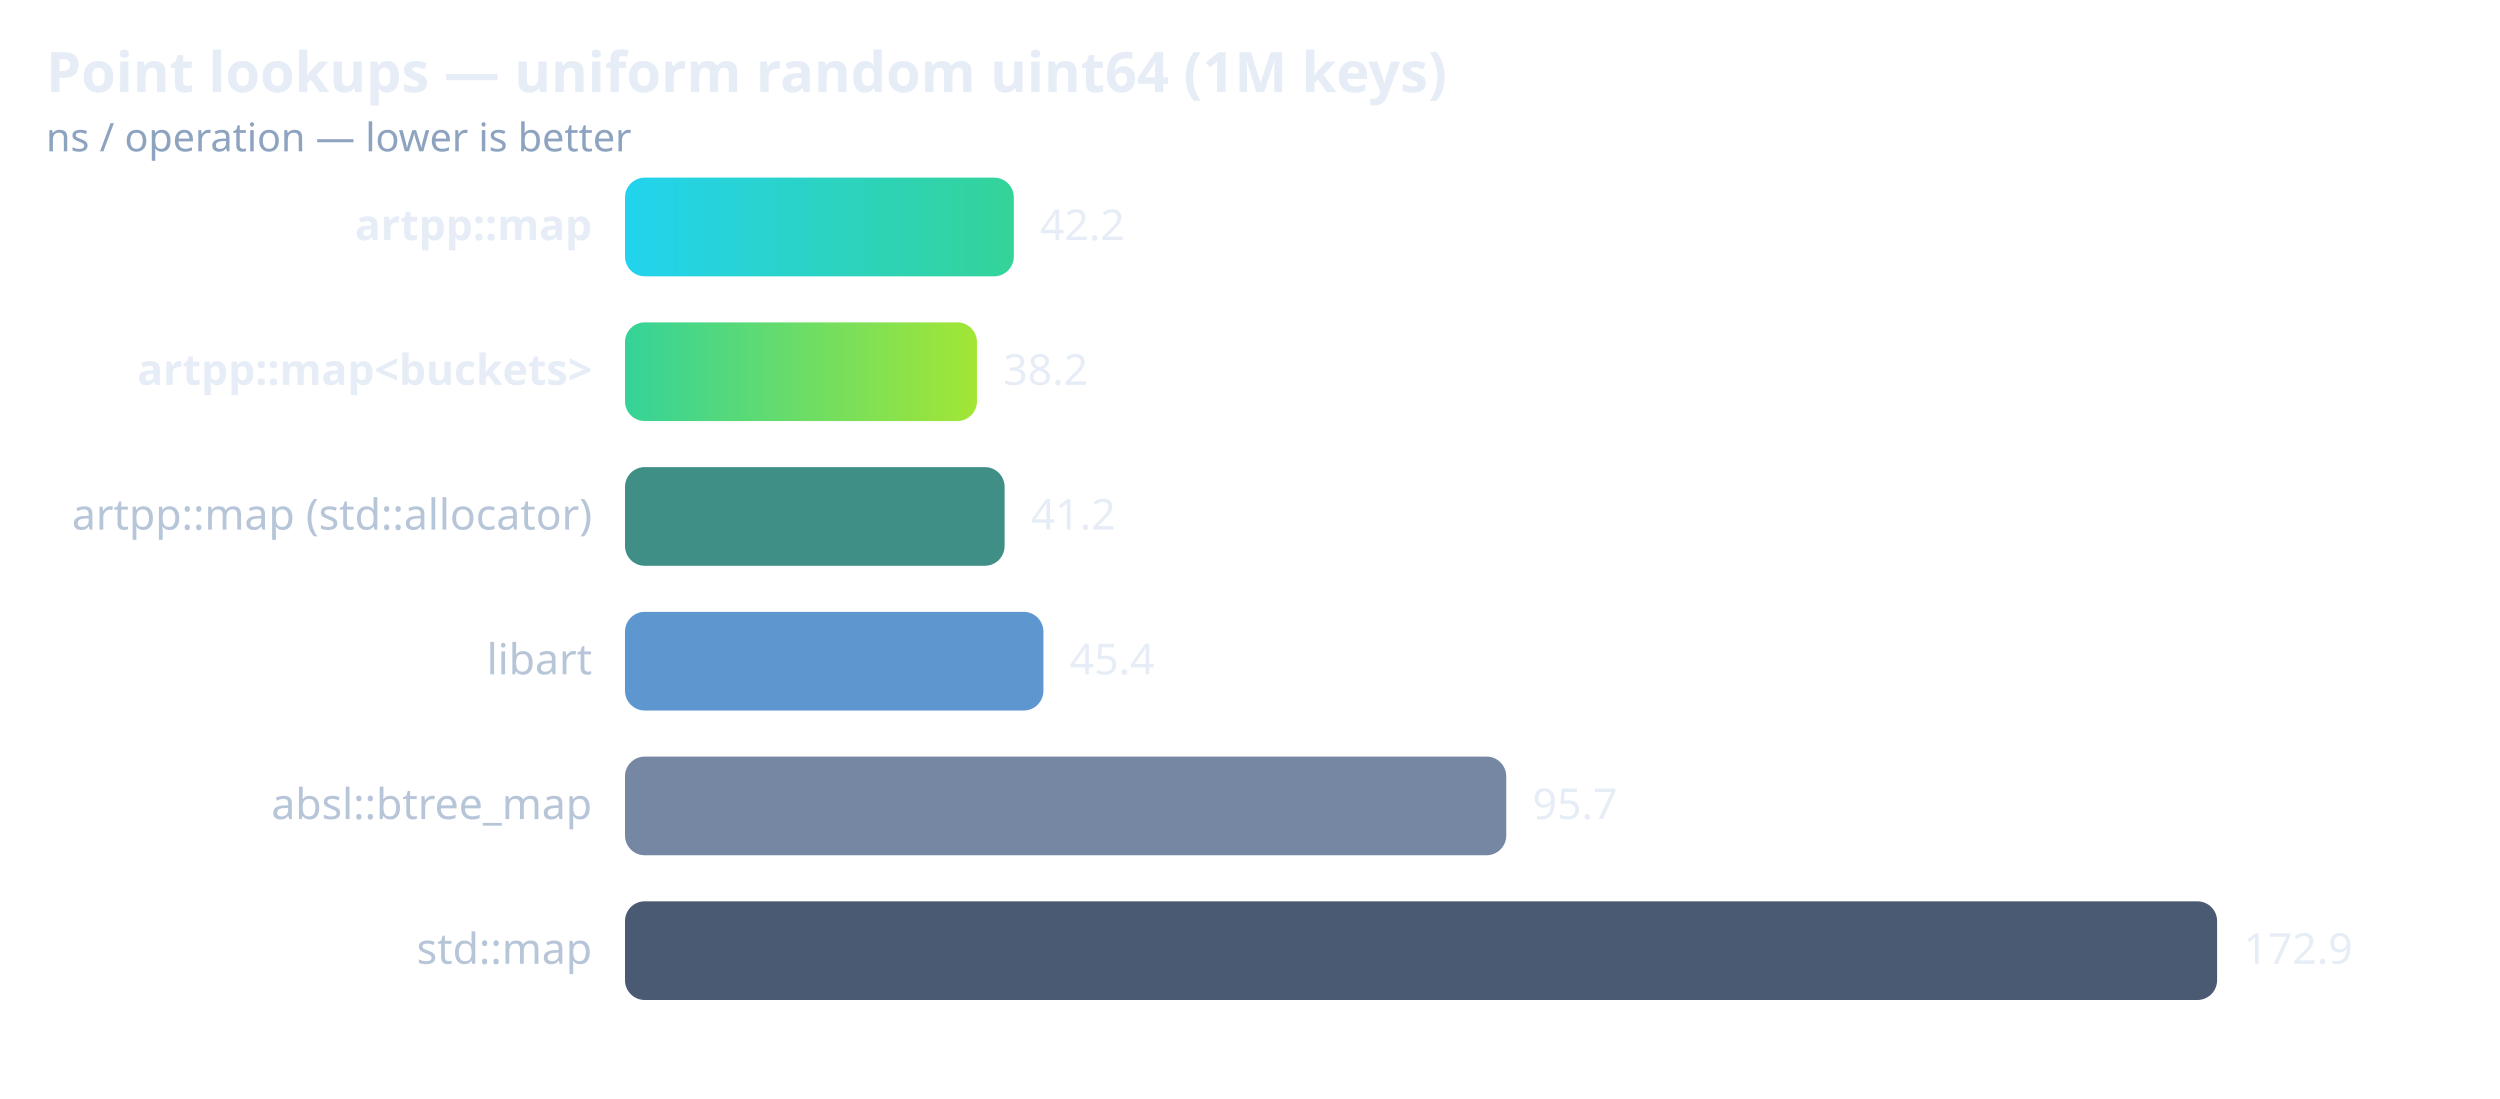
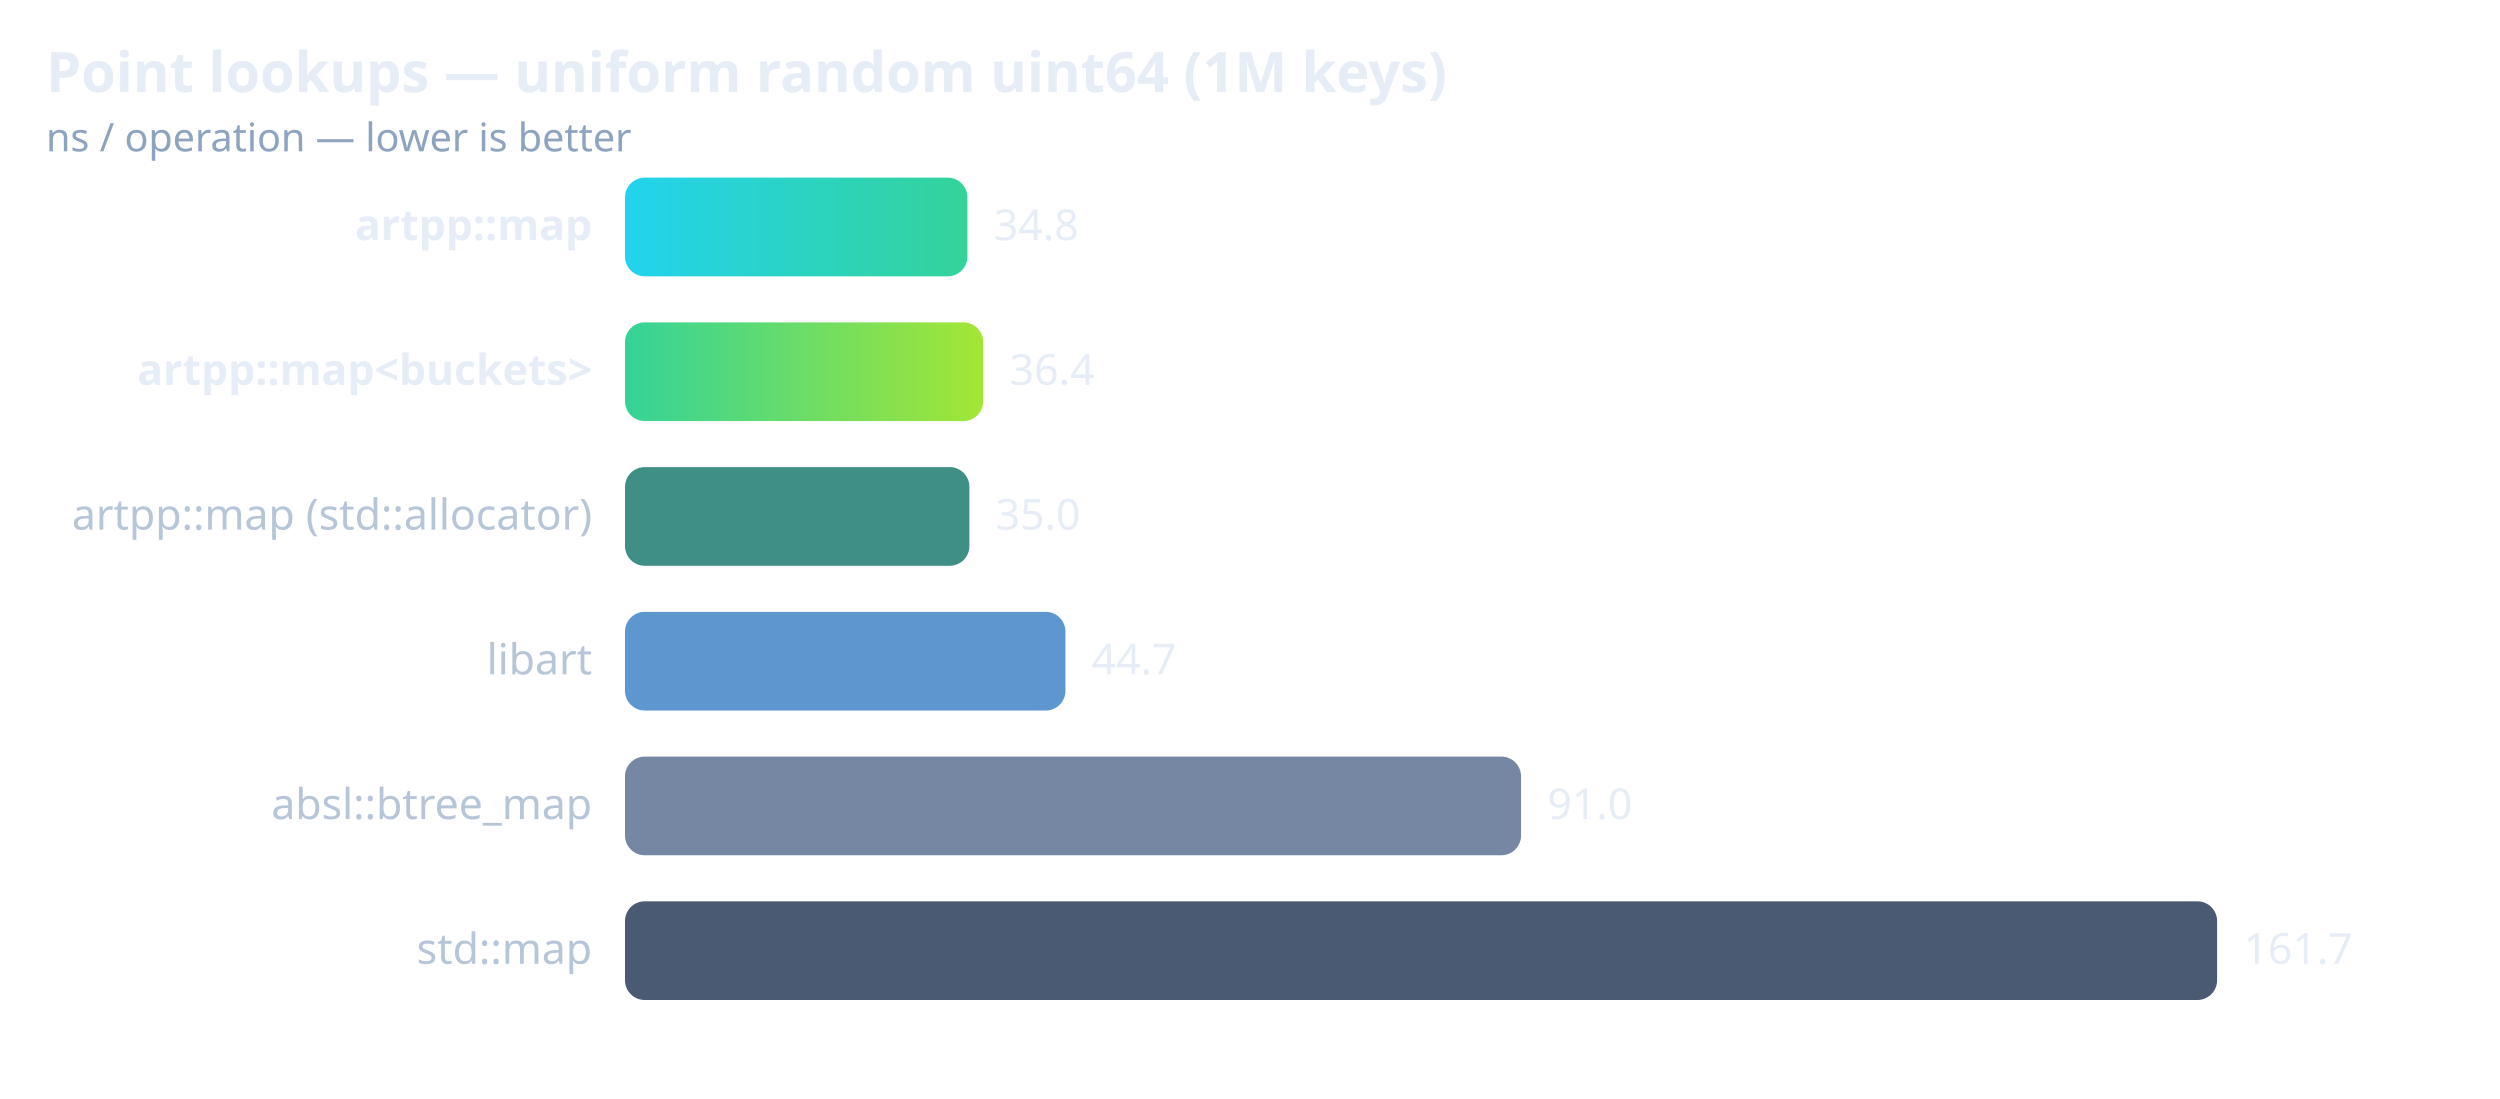
<svg xmlns="http://www.w3.org/2000/svg" viewBox="0 0 760 334" font-family="ui-sans-serif, system-ui, sans-serif" role="img" aria-label="Point lookups — uniform random uint64 (1M keys)">
  <defs>
    <linearGradient id="hot" x1="0" y1="0" x2="1" y2="0">
      <stop offset="0" stop-color="#22d3ee" />
      <stop offset="1" stop-color="#34d399" />
    </linearGradient>
    <linearGradient id="hot2" x1="0" y1="0" x2="1" y2="0">
      <stop offset="0" stop-color="#34d399" />
      <stop offset="1" stop-color="#a3e635" />
    </linearGradient>
  </defs>
  <text x="14" y="28" font-size="17" font-weight="600" fill="#e6edf6">Point lookups — uniform random uint64 (1M keys)</text>
  <text x="14" y="46" font-size="12" fill="#8da3bf">ns / operation — lower is better</text>
  <text x="180" y="73.0" font-size="13" font-weight="600" fill="#e6edf6" text-anchor="end">artpp::map</text>
-   <rect x="190" y="54" width="118.2" height="30" rx="6" fill="url(#hot)" />
-   <text x="316.152" y="73.0" font-size="13" fill="#e6edf6">42.2</text>
+   <rect x="190" y="54" width="104.1" height="30" rx="6" fill="url(#hot)" />
+   <text x="302.129" y="73.0" font-size="13" fill="#e6edf6">34.8</text>
  <text x="180" y="117.0" font-size="13" font-weight="600" fill="#e6edf6" text-anchor="end">artpp::map&lt;buckets&gt;</text>
-   <rect x="190" y="98" width="107.0" height="30" rx="6" fill="url(#hot2)" />
-   <text x="304.983" y="117.0" font-size="13" fill="#e6edf6">38.2</text>
+   <rect x="190" y="98" width="108.9" height="30" rx="6" fill="url(#hot2)" />
+   <text x="306.949" y="117.0" font-size="13" fill="#e6edf6">36.4</text>
  <text x="180" y="161.0" font-size="13" font-weight="400" fill="#b7c5d8" text-anchor="end">artpp::map (std::allocator)</text>
-   <rect x="190" y="142" width="115.4" height="30" rx="6" fill="#3f8f86" />
-   <text x="313.381" y="161.0" font-size="13" fill="#e6edf6">41.2</text>
+   <rect x="190" y="142" width="104.7" height="30" rx="6" fill="#3f8f86" />
+   <text x="302.668" y="161.0" font-size="13" fill="#e6edf6">35.0</text>
  <text x="180" y="205.0" font-size="13" font-weight="400" fill="#b7c5d8" text-anchor="end">libart</text>
-   <rect x="190" y="186" width="127.2" height="30" rx="6" fill="#5e97d0" />
-   <text x="325.193" y="205.0" font-size="13" fill="#e6edf6">45.4</text>
+   <rect x="190" y="186" width="133.9" height="30" rx="6" fill="#5e97d0" />
+   <text x="331.859" y="205.0" font-size="13" fill="#e6edf6">44.7</text>
  <text x="180" y="249.0" font-size="13" font-weight="400" fill="#b7c5d8" text-anchor="end">absl::btree_map</text>
-   <rect x="190" y="230" width="267.9" height="30" rx="6" fill="#7587a3" />
-   <text x="465.906" y="249.0" font-size="13" fill="#e6edf6">95.7</text>
+   <rect x="190" y="230" width="272.4" height="30" rx="6" fill="#7587a3" />
+   <text x="470.418" y="249.0" font-size="13" fill="#e6edf6">91.0</text>
  <text x="180" y="293.0" font-size="13" font-weight="400" fill="#b7c5d8" text-anchor="end">std::map</text>
  <rect x="190" y="274" width="484.0" height="30" rx="6" fill="#4a5a73" />
-   <text x="682.0" y="293.0" font-size="13" fill="#e6edf6">172.9</text>
+   <text x="682.0" y="293.0" font-size="13" fill="#e6edf6">161.7</text>
</svg>
